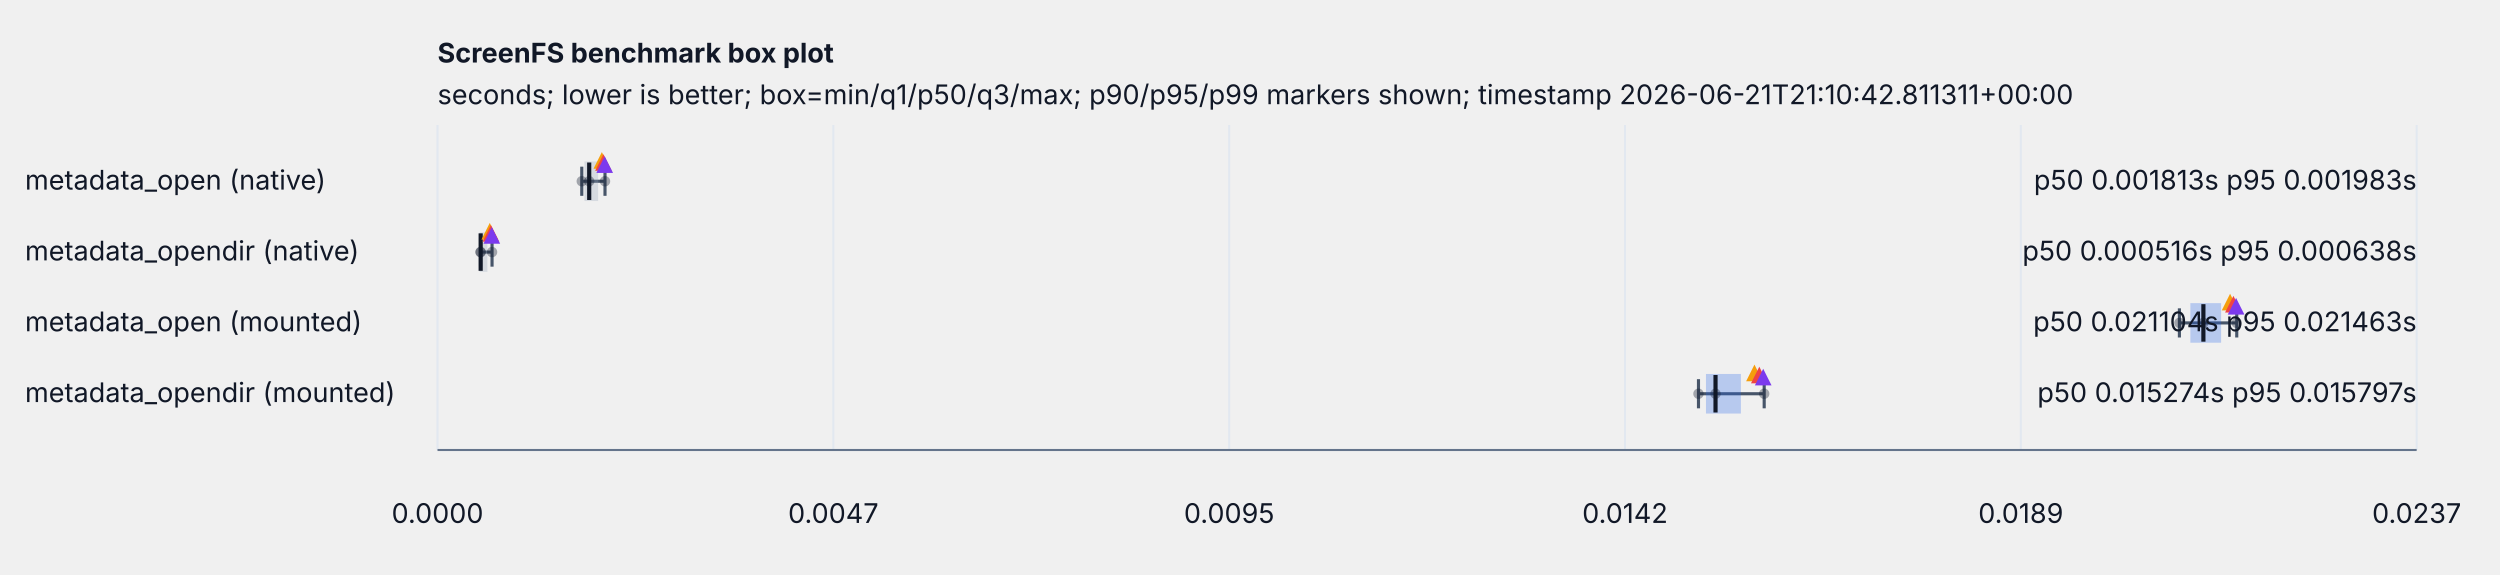
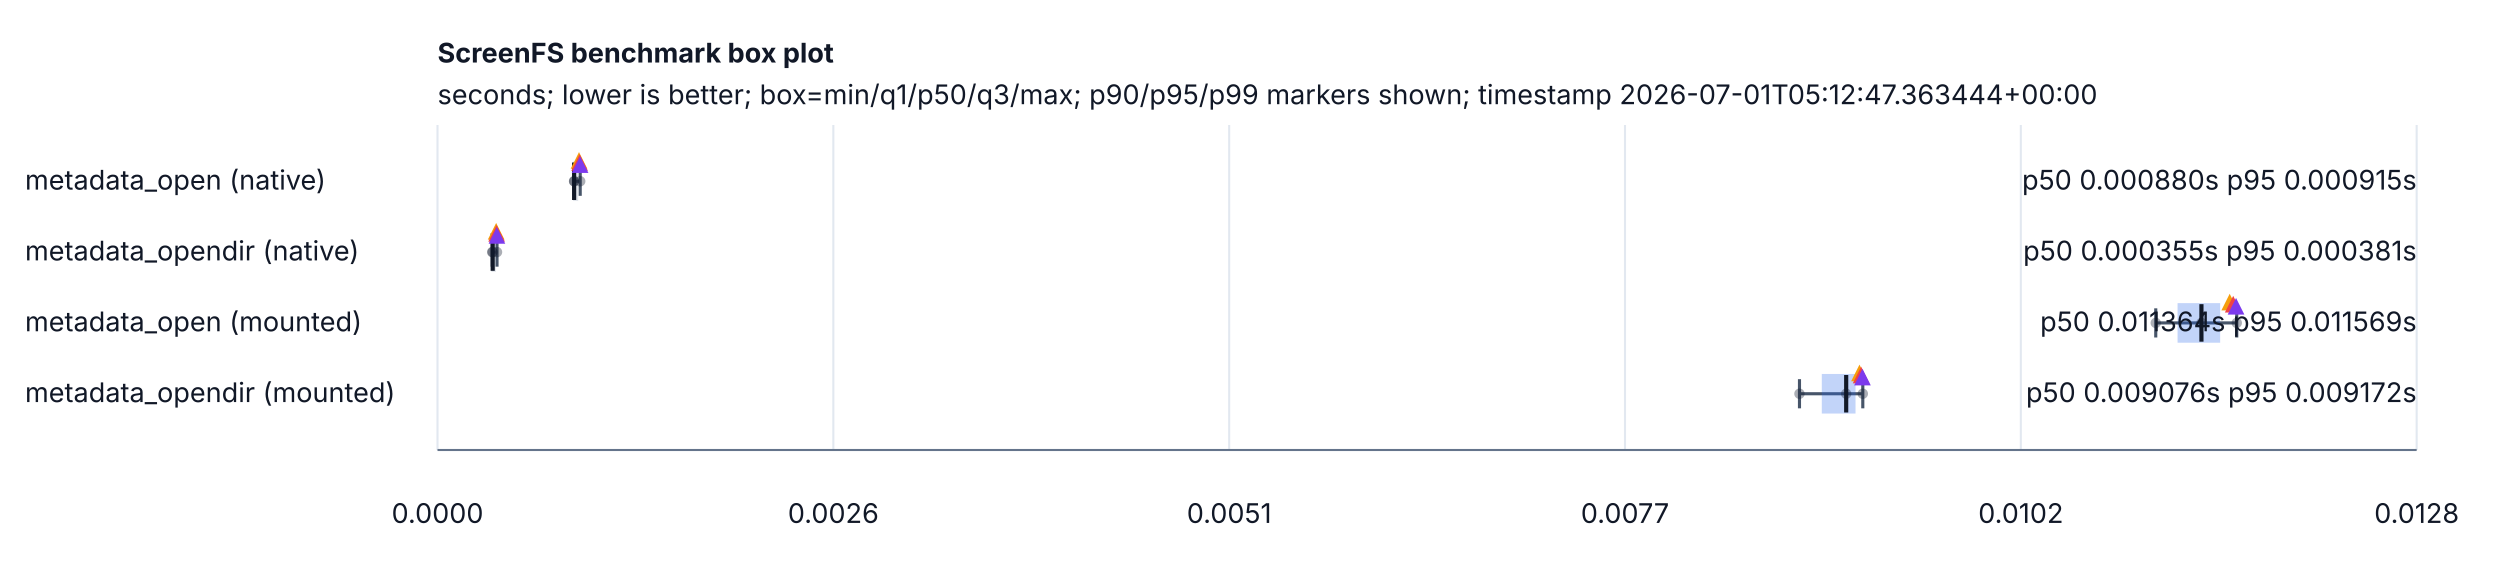
<svg xmlns="http://www.w3.org/2000/svg" width="1200" height="276" viewBox="0 0 1200 276">
+   <rect width="100%" height="100%" fill="white" />
  <style>
text{font-family:Inter,Pretendard,Arial,sans-serif;fill:#111827;font-size:13px}
.axis{stroke:#64748b;stroke-width:1}.grid{stroke:#e2e8f0;stroke-width:1}.median{stroke:#111827;stroke-width:2}.whisker{stroke:#475569;stroke-width:1.5}.sample{fill:#0f172a;opacity:.35}
</style>
  <text x="210" y="30" font-size="20" font-weight="700">ScreenFS benchmark box plot</text>
-   <text x="210" y="50">seconds; lower is better; box=min/q1/p50/q3/max; p90/p95/p99 markers shown; timestamp 2026-06-21T21:10:42.811311+00:00</text>
+   <text x="210" y="50">seconds; lower is better; box=min/q1/p50/q3/max; p90/p95/p99 markers shown; timestamp 2026-07-01T05:12:47.363444+00:00</text>
  <line class="grid" x1="210.00" y1="60" x2="210.00" y2="216" />
  <text x="210.00" y="251" text-anchor="middle">0.0000</text>
  <line class="grid" x1="400.00" y1="60" x2="400.00" y2="216" />
-   <text x="400.00" y="251" text-anchor="middle">0.0047</text>
+   <text x="400.00" y="251" text-anchor="middle">0.0026</text>
  <line class="grid" x1="590.00" y1="60" x2="590.00" y2="216" />
-   <text x="590.00" y="251" text-anchor="middle">0.0095</text>
+   <text x="590.00" y="251" text-anchor="middle">0.0051</text>
  <line class="grid" x1="780.00" y1="60" x2="780.00" y2="216" />
-   <text x="780.00" y="251" text-anchor="middle">0.0142</text>
+   <text x="780.00" y="251" text-anchor="middle">0.0077</text>
  <line class="grid" x1="970.00" y1="60" x2="970.00" y2="216" />
-   <text x="970.00" y="251" text-anchor="middle">0.0189</text>
+   <text x="970.00" y="251" text-anchor="middle">0.0102</text>
  <line class="grid" x1="1160.00" y1="60" x2="1160.00" y2="216" />
-   <text x="1160.00" y="251" text-anchor="middle">0.0237</text>
+   <text x="1160.00" y="251" text-anchor="middle">0.0128</text>
  <line class="axis" x1="210" y1="216" x2="1160" y2="216" />
  <text x="12" y="91.00">metadata_open (native)</text>
-   <line class="whisker" x1="279.25" y1="87.00" x2="290.40" y2="87.00" />
-   <line class="whisker" x1="279.25" y1="80.00" x2="279.25" y2="94.00" />
-   <line class="whisker" x1="290.40" y1="80.00" x2="290.40" y2="94.00" />
-   <rect x="281.04" y="78.00" width="5.58" height="18" fill="#94a3b8" opacity="0.28" stroke="#94a3b8" />
-   <line class="median" x1="282.82" y1="78.00" x2="282.82" y2="96.00" />
-   <circle class="sample" cx="290.40" cy="87.00" r="2.5" />
-   <circle class="sample" cx="282.82" cy="87.00" r="2.5" />
-   <circle class="sample" cx="279.25" cy="87.00" r="2.5" />
-   <polygon points="288.89,73.00 284.89,81.00 292.89,81.00" fill="#f59e0b" />
-   <polygon points="289.65,74.00 285.65,82.00 293.65,82.00" fill="#ef4444" />
-   <polygon points="290.25,75.00 286.25,83.00 294.25,83.00" fill="#7c3aed" />
-   <text x="1160" y="91.00" text-anchor="end">p50 0.001813s p95 0.001983s</text>
+   <line class="whisker" x1="275.57" y1="87.00" x2="278.50" y2="87.00" />
+   <line class="whisker" x1="275.57" y1="80.00" x2="275.57" y2="94.00" />
+   <line class="whisker" x1="278.50" y1="80.00" x2="278.50" y2="94.00" />
+   <rect x="275.57" y="78.00" width="1.47" height="18" fill="#94a3b8" opacity="0.28" stroke="#94a3b8" />
+   <line class="median" x1="275.58" y1="78.00" x2="275.58" y2="96.00" />
+   <circle class="sample" cx="275.57" cy="87.00" r="2.5" />
+   <circle class="sample" cx="275.58" cy="87.00" r="2.5" />
+   <circle class="sample" cx="278.50" cy="87.00" r="2.5" />
+   <polygon points="277.92,73.00 273.92,81.00 281.92,81.00" fill="#f59e0b" />
+   <polygon points="278.21,74.00 274.21,82.00 282.21,82.00" fill="#ef4444" />
+   <polygon points="278.44,75.00 274.44,83.00 282.44,83.00" fill="#7c3aed" />
+   <text x="1160" y="91.00" text-anchor="end">p50 0.000880s p95 0.000915s</text>
  <text x="12" y="125.00">metadata_opendir (native)</text>
-   <line class="whisker" x1="230.66" y1="121.00" x2="236.18" y2="121.00" />
-   <line class="whisker" x1="230.66" y1="114.00" x2="230.66" y2="128.00" />
-   <line class="whisker" x1="236.18" y1="114.00" x2="236.18" y2="128.00" />
-   <rect x="230.69" y="112.00" width="2.76" height="18" fill="#94a3b8" opacity="0.28" stroke="#94a3b8" />
-   <line class="median" x1="230.72" y1="112.00" x2="230.72" y2="130.00" />
-   <circle class="sample" cx="236.18" cy="121.00" r="2.5" />
-   <circle class="sample" cx="230.66" cy="121.00" r="2.5" />
-   <circle class="sample" cx="230.72" cy="121.00" r="2.5" />
-   <polygon points="235.08,107.00 231.08,115.00 239.08,115.00" fill="#f59e0b" />
-   <polygon points="235.63,108.00 231.63,116.00 239.63,116.00" fill="#ef4444" />
-   <polygon points="236.07,109.00 232.07,117.00 240.07,117.00" fill="#7c3aed" />
-   <text x="1160" y="125.00" text-anchor="end">p50 0.000516s p95 0.000638s</text>
+   <line class="whisker" x1="236.25" y1="121.00" x2="238.56" y2="121.00" />
+   <line class="whisker" x1="236.25" y1="114.00" x2="236.25" y2="128.00" />
+   <line class="whisker" x1="238.56" y1="114.00" x2="238.56" y2="128.00" />
+   <rect x="236.37" y="112.00" width="1.16" height="18" fill="#94a3b8" opacity="0.28" stroke="#94a3b8" />
+   <line class="median" x1="236.49" y1="112.00" x2="236.49" y2="130.00" />
+   <circle class="sample" cx="236.25" cy="121.00" r="2.5" />
+   <circle class="sample" cx="238.56" cy="121.00" r="2.5" />
+   <circle class="sample" cx="236.49" cy="121.00" r="2.5" />
+   <polygon points="238.15,107.00 234.15,115.00 242.15,115.00" fill="#f59e0b" />
+   <polygon points="238.36,108.00 234.36,116.00 242.36,116.00" fill="#ef4444" />
+   <polygon points="238.52,109.00 234.52,117.00 242.52,117.00" fill="#7c3aed" />
+   <text x="1160" y="125.00" text-anchor="end">p50 0.000355s p95 0.000381s</text>
  <text x="12" y="159.00">metadata_open (mounted)</text>
-   <line class="whisker" x1="1046.11" y1="155.00" x2="1073.64" y2="155.00" />
-   <line class="whisker" x1="1046.11" y1="148.00" x2="1046.11" y2="162.00" />
+   <line class="whisker" x1="1034.76" y1="155.00" x2="1073.64" y2="155.00" />
+   <line class="whisker" x1="1034.76" y1="148.00" x2="1034.76" y2="162.00" />
  <line class="whisker" x1="1073.64" y1="148.00" x2="1073.64" y2="162.00" />
-   <rect x="1051.87" y="146.00" width="13.76" height="18" fill="#2563eb" opacity="0.28" stroke="#2563eb" />
-   <line class="median" x1="1057.63" y1="146.00" x2="1057.63" y2="164.00" />
+   <rect x="1045.73" y="146.00" width="19.44" height="18" fill="#2563eb" opacity="0.28" stroke="#2563eb" />
+   <line class="median" x1="1056.69" y1="146.00" x2="1056.69" y2="164.00" />
  <circle class="sample" cx="1073.64" cy="155.00" r="2.5" />
-   <circle class="sample" cx="1057.63" cy="155.00" r="2.5" />
-   <circle class="sample" cx="1046.11" cy="155.00" r="2.5" />
-   <polygon points="1070.44,141.00 1066.44,149.00 1074.44,149.00" fill="#f59e0b" />
-   <polygon points="1072.04,142.00 1068.04,150.00 1076.04,150.00" fill="#ef4444" />
-   <polygon points="1073.32,143.00 1069.32,151.00 1077.32,151.00" fill="#7c3aed" />
-   <text x="1160" y="159.00" text-anchor="end">p50 0.021104s p95 0.021463s</text>
+   <circle class="sample" cx="1034.76" cy="155.00" r="2.5" />
+   <circle class="sample" cx="1056.69" cy="155.00" r="2.5" />
+   <polygon points="1070.25,141.00 1066.25,149.00 1074.25,149.00" fill="#f59e0b" />
+   <polygon points="1071.94,142.00 1067.94,150.00 1075.94,150.00" fill="#ef4444" />
+   <polygon points="1073.30,143.00 1069.30,151.00 1077.30,151.00" fill="#7c3aed" />
+   <text x="1160" y="159.00" text-anchor="end">p50 0.011364s p95 0.011569s</text>
  <text x="12" y="193.00">metadata_opendir (mounted)</text>
-   <line class="whisker" x1="815.27" y1="189.00" x2="846.81" y2="189.00" />
-   <line class="whisker" x1="815.27" y1="182.00" x2="815.27" y2="196.00" />
-   <line class="whisker" x1="846.81" y1="182.00" x2="846.81" y2="196.00" />
-   <rect x="819.36" y="180.00" width="15.77" height="18" fill="#2563eb" opacity="0.28" stroke="#2563eb" />
-   <line class="median" x1="823.45" y1="180.00" x2="823.45" y2="198.00" />
-   <circle class="sample" cx="823.45" cy="189.00" r="2.5" />
-   <circle class="sample" cx="846.81" cy="189.00" r="2.5" />
-   <circle class="sample" cx="815.27" cy="189.00" r="2.5" />
-   <polygon points="842.14,175.00 838.14,183.00 846.14,183.00" fill="#f59e0b" />
-   <polygon points="844.47,176.00 840.47,184.00 848.47,184.00" fill="#ef4444" />
-   <polygon points="846.34,177.00 842.34,185.00 850.34,185.00" fill="#7c3aed" />
-   <text x="1160" y="193.00" text-anchor="end">p50 0.015274s p95 0.015797s</text>
+   <line class="whisker" x1="863.75" y1="189.00" x2="894.14" y2="189.00" />
+   <line class="whisker" x1="863.75" y1="182.00" x2="863.75" y2="196.00" />
+   <line class="whisker" x1="894.14" y1="182.00" x2="894.14" y2="196.00" />
+   <rect x="874.96" y="180.00" width="15.19" height="18" fill="#2563eb" opacity="0.28" stroke="#2563eb" />
+   <line class="median" x1="886.17" y1="180.00" x2="886.17" y2="198.00" />
+   <circle class="sample" cx="894.14" cy="189.00" r="2.5" />
+   <circle class="sample" cx="863.75" cy="189.00" r="2.5" />
+   <circle class="sample" cx="886.17" cy="189.00" r="2.5" />
+   <polygon points="892.55,175.00 888.55,183.00 896.55,183.00" fill="#f59e0b" />
+   <polygon points="893.34,176.00 889.34,184.00 897.34,184.00" fill="#ef4444" />
+   <polygon points="893.98,177.00 889.98,185.00 897.98,185.00" fill="#7c3aed" />
+   <text x="1160" y="193.00" text-anchor="end">p50 0.009076s p95 0.009172s</text>
</svg>
